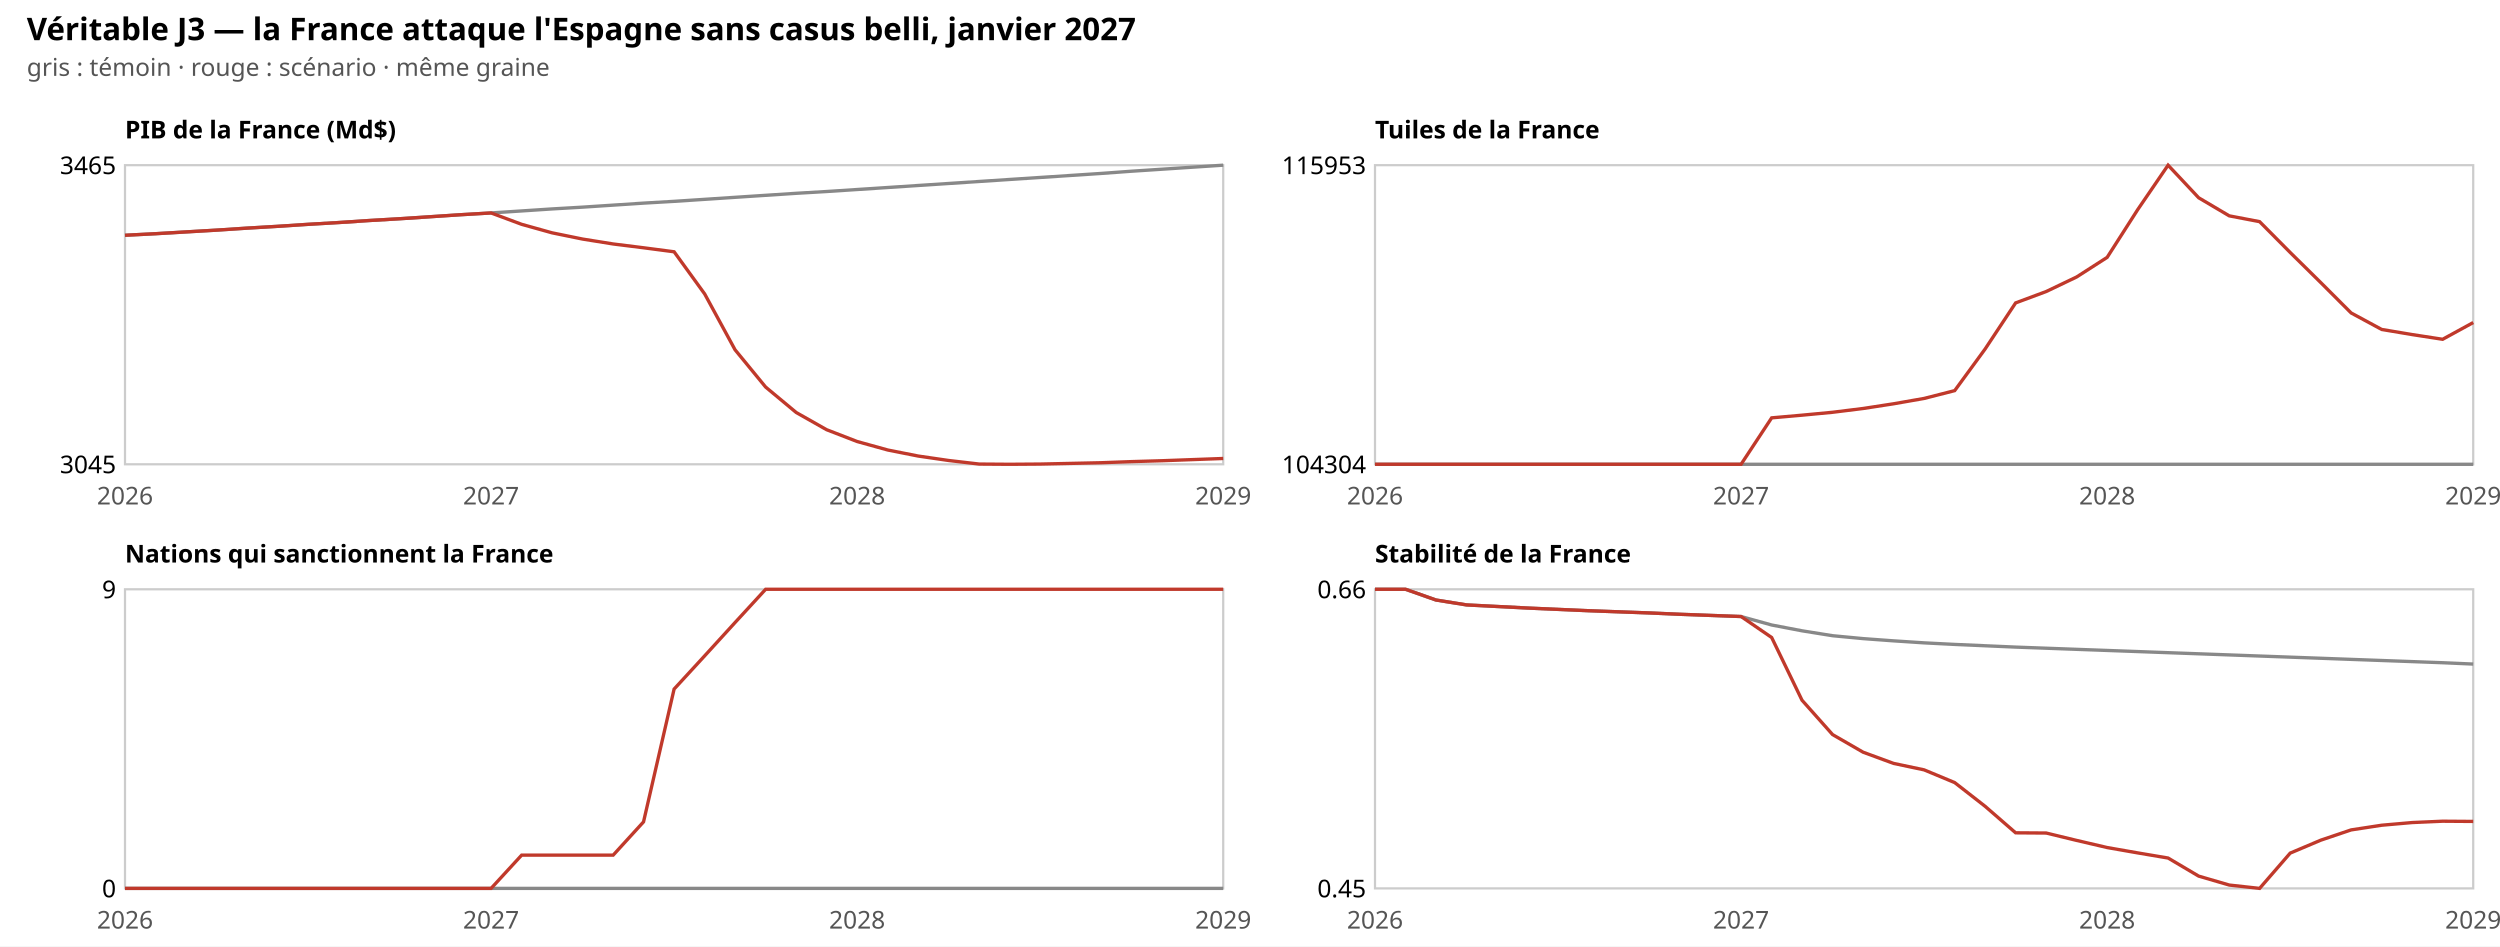
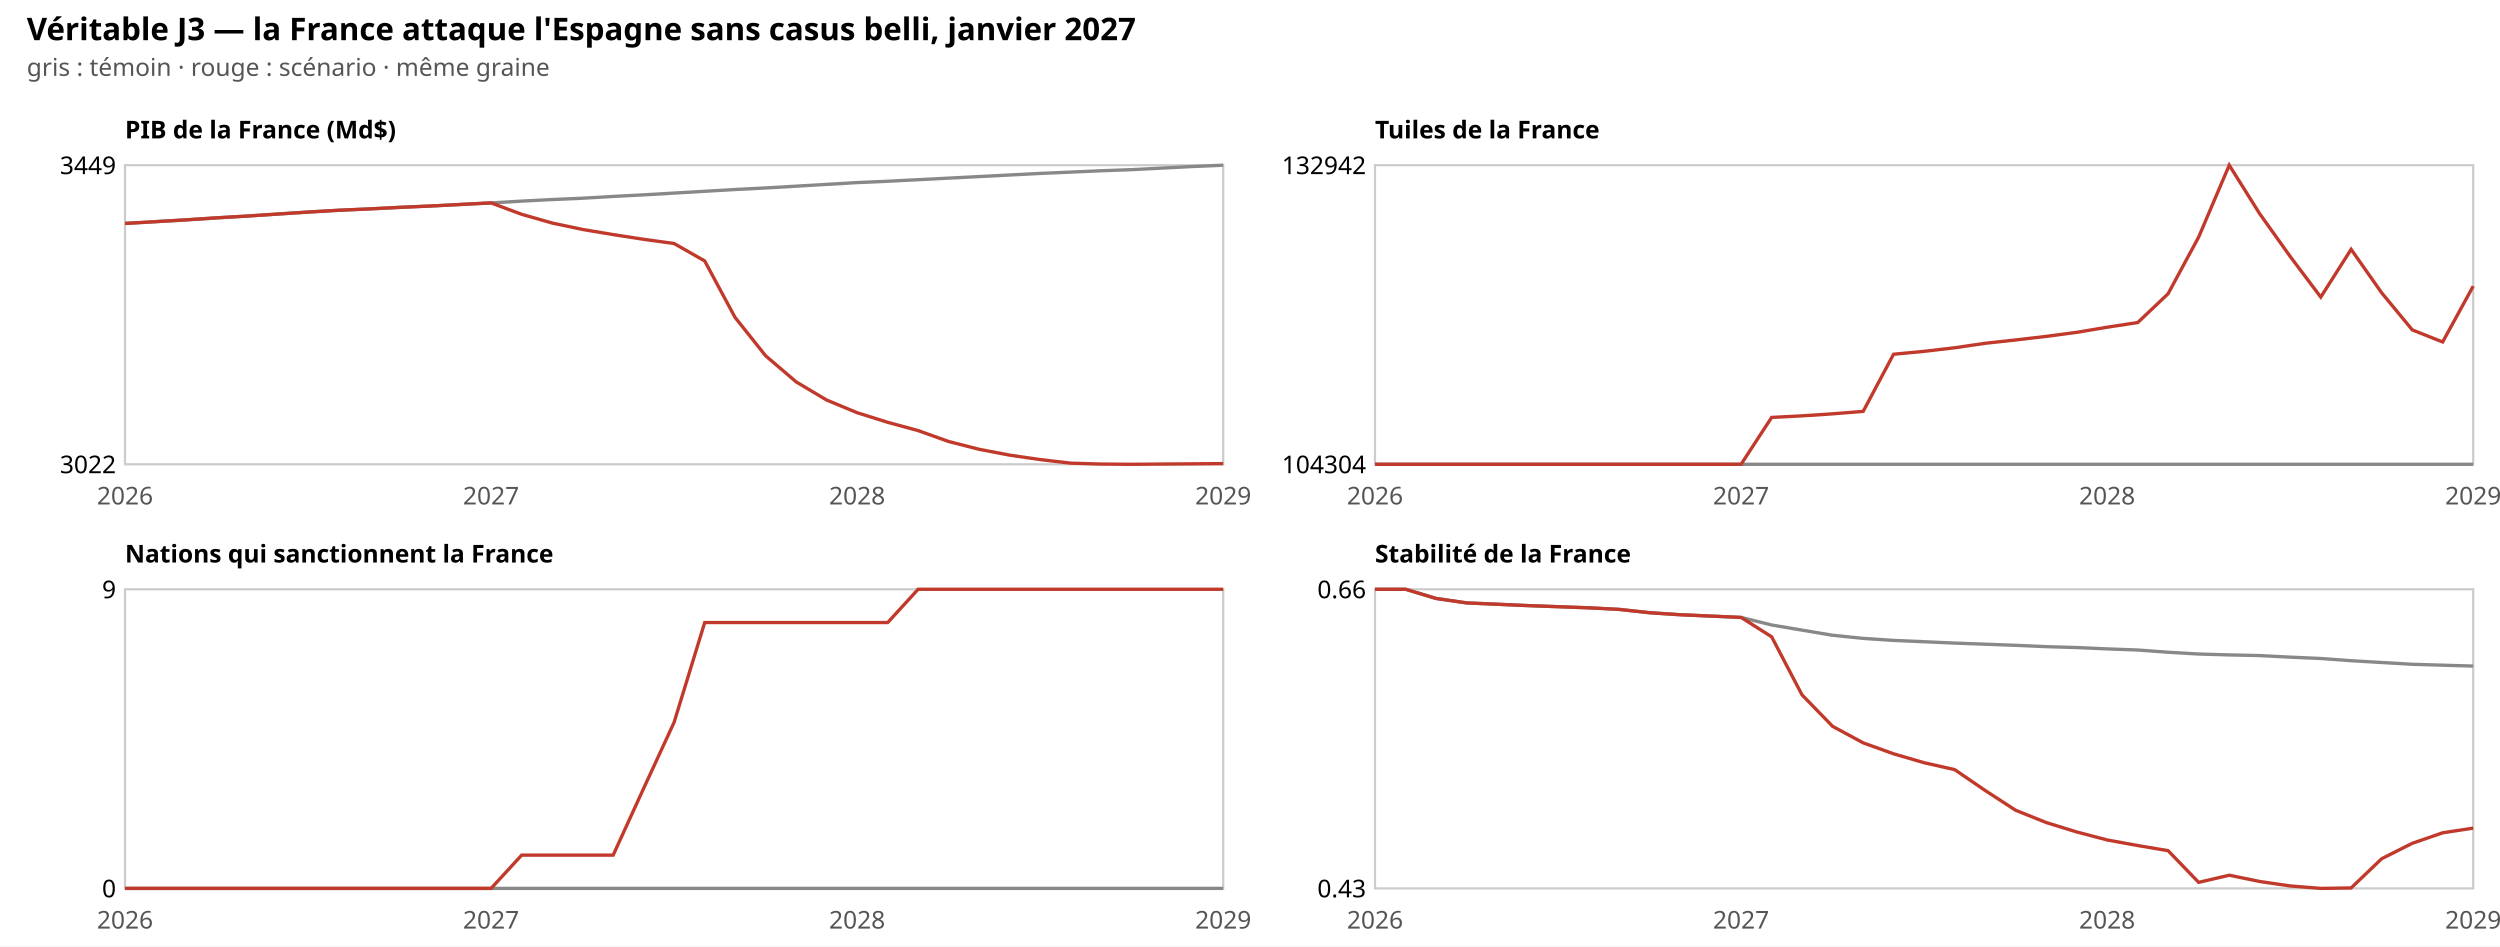
<svg xmlns="http://www.w3.org/2000/svg" width="1120" height="424" font-family="sans-serif" font-size="11">
  <rect width="100%" height="100%" fill="#ffffff" />
  <text x="12" y="18" font-size="14" font-weight="bold">Véritable J3 — la France attaque l'Espagne sans casus belli, janvier 2027</text>
  <text x="12" y="34" fill="#555">gris : témoin · rouge : scénario · même graine</text>
  <text x="56" y="62" font-weight="bold">PIB de la France (Md$)</text>
  <rect x="56" y="74" width="492" height="134" fill="none" stroke="#ccc" />
-   <text x="52" y="78" text-anchor="end">3465</text>
-   <text x="52" y="212" text-anchor="end">3045</text>
+   <text x="52" y="78" text-anchor="end">3449</text>
+   <text x="52" y="212" text-anchor="end">3022</text>
  <text x="56" y="226" text-anchor="middle" fill="#555">2026</text>
  <text x="220" y="226" text-anchor="middle" fill="#555">2027</text>
  <text x="384" y="226" text-anchor="middle" fill="#555">2028</text>
  <text x="548" y="226" text-anchor="middle" fill="#555">2029</text>
-   <path d="M56.0,105.4L69.7,104.7L83.3,103.9L97.0,103.1L110.7,102.2L124.3,101.4L138.0,100.5L151.7,99.7L165.3,98.8L179.0,98.0L192.7,97.1L206.3,96.2L220.0,95.4L233.7,94.5L247.3,93.6L261.0,92.8L274.7,91.9L288.3,91.0L302.0,90.2L315.7,89.3L329.3,88.4L343.0,87.5L356.7,86.6L370.3,85.8L384.0,84.9L397.7,84.0L411.3,83.1L425.0,82.2L438.7,81.3L452.3,80.4L466.0,79.5L479.7,78.6L493.3,77.7L507.0,76.7L520.7,75.8L534.3,74.9L548.0,74.0" fill="none" stroke="#888" stroke-width="1.5" />
-   <path d="M56.0,105.4L69.7,104.7L83.3,103.9L97.0,103.1L110.7,102.2L124.3,101.4L138.0,100.5L151.7,99.7L165.3,98.8L179.0,98.0L192.7,97.1L206.3,96.2L220.0,95.4L233.7,100.5L247.3,104.3L261.0,107.1L274.7,109.3L288.3,111.0L302.0,112.8L315.7,131.7L329.3,156.7L343.0,173.4L356.7,184.8L370.3,192.5L384.0,197.8L397.7,201.6L411.3,204.3L425.0,206.3L438.7,207.9L452.3,208.0L466.0,207.9L479.7,207.6L493.3,207.3L507.0,206.8L520.7,206.4L534.3,205.9L548.0,205.4" fill="none" stroke="#c0392b" stroke-width="1.5" />
+   <path d="M56.0,100.1L69.7,99.3L83.3,98.5L97.0,97.6L110.7,96.8L124.3,95.9L138.0,95.0L151.7,94.2L165.3,93.6L179.0,92.9L192.7,92.3L206.3,91.6L220.0,90.9L233.7,90.1L247.3,89.4L261.0,88.8L274.7,88.0L288.3,87.3L302.0,86.5L315.7,85.7L329.3,84.9L343.0,84.2L356.7,83.4L370.3,82.6L384.0,81.8L397.7,81.2L411.3,80.5L425.0,79.8L438.7,79.1L452.3,78.4L466.0,77.7L479.7,77.1L493.3,76.5L507.0,76.0L520.7,75.3L534.3,74.6L548.0,74.0" fill="none" stroke="#888" stroke-width="1.5" />
+   <path d="M56.0,100.1L69.7,99.3L83.3,98.5L97.0,97.6L110.7,96.8L124.3,95.9L138.0,95.0L151.7,94.2L165.3,93.6L179.0,92.9L192.7,92.3L206.3,91.6L220.0,90.9L233.7,96.0L247.3,99.9L261.0,102.8L274.7,105.1L288.3,107.2L302.0,109.1L315.7,116.9L329.3,142.2L343.0,159.4L356.7,171.1L370.3,179.2L384.0,184.9L397.7,189.2L411.3,192.9L425.0,197.8L438.7,201.3L452.3,203.9L466.0,205.9L479.7,207.5L493.3,207.9L507.0,208.0L520.7,207.9L534.3,207.8L548.0,207.7" fill="none" stroke="#c0392b" stroke-width="1.5" />
  <text x="616" y="62" font-weight="bold">Tuiles de la France</text>
  <rect x="616" y="74" width="492" height="134" fill="none" stroke="#ccc" />
-   <text x="612" y="78" text-anchor="end">115953</text>
+   <text x="612" y="78" text-anchor="end">132942</text>
  <text x="612" y="212" text-anchor="end">104304</text>
  <text x="616" y="226" text-anchor="middle" fill="#555">2026</text>
  <text x="780" y="226" text-anchor="middle" fill="#555">2027</text>
  <text x="944" y="226" text-anchor="middle" fill="#555">2028</text>
  <text x="1108" y="226" text-anchor="middle" fill="#555">2029</text>
  <path d="M616.0,208.0L629.7,208.0L643.3,208.0L657.0,208.0L670.7,208.0L684.3,208.0L698.0,208.0L711.7,208.0L725.3,208.0L739.0,208.0L752.7,208.0L766.3,208.0L780.0,208.0L793.7,208.0L807.3,208.0L821.0,208.0L834.7,208.0L848.3,208.0L862.0,208.0L875.7,208.0L889.3,208.0L903.0,208.0L916.7,208.0L930.3,208.0L944.0,208.0L957.7,208.0L971.3,208.0L985.0,208.0L998.7,208.0L1012.3,208.0L1026.0,208.0L1039.7,208.0L1053.3,208.0L1067.0,208.0L1080.7,208.0L1094.3,208.0L1108.0,208.0" fill="none" stroke="#888" stroke-width="1.5" />
-   <path d="M616.0,208.0L629.7,208.0L643.3,208.0L657.0,208.0L670.7,208.0L684.3,208.0L698.0,208.0L711.7,208.0L725.3,208.0L739.0,208.0L752.7,208.0L766.3,208.0L780.0,208.0L793.7,187.2L807.3,186.0L821.0,184.7L834.7,183.0L848.3,180.9L862.0,178.5L875.7,175.0L889.3,156.4L903.0,135.7L916.7,130.6L930.3,124.1L944.0,115.3L957.7,93.9L971.3,74.0L985.0,88.6L998.7,96.7L1012.3,99.3L1026.0,113.1L1039.7,126.6L1053.3,140.2L1067.0,147.6L1080.7,149.9L1094.3,152.0L1108.0,144.5" fill="none" stroke="#c0392b" stroke-width="1.5" />
+   <path d="M616.0,208.0L629.7,208.0L643.3,208.0L657.0,208.0L670.7,208.0L684.3,208.0L698.0,208.0L711.7,208.0L725.3,208.0L739.0,208.0L752.7,208.0L766.3,208.0L780.0,208.0L793.7,187.0L807.3,186.3L821.0,185.4L834.7,184.3L848.3,158.7L862.0,157.4L875.7,155.8L889.3,153.8L903.0,152.3L916.7,150.7L930.3,148.9L944.0,146.6L957.7,144.5L971.3,131.6L985.0,106.2L998.7,74.0L1012.3,95.7L1026.0,114.9L1039.7,133.1L1053.3,111.7L1067.0,131.2L1080.7,147.8L1094.3,153.2L1108.0,128.2" fill="none" stroke="#c0392b" stroke-width="1.5" />
  <text x="56" y="252" font-weight="bold">Nations qui sanctionnent la France</text>
  <rect x="56" y="264" width="492" height="134" fill="none" stroke="#ccc" />
  <text x="52" y="268" text-anchor="end">9</text>
  <text x="52" y="402" text-anchor="end">0</text>
  <text x="56" y="416" text-anchor="middle" fill="#555">2026</text>
  <text x="220" y="416" text-anchor="middle" fill="#555">2027</text>
  <text x="384" y="416" text-anchor="middle" fill="#555">2028</text>
  <text x="548" y="416" text-anchor="middle" fill="#555">2029</text>
  <path d="M56.0,398.0L69.7,398.0L83.3,398.0L97.0,398.0L110.7,398.0L124.3,398.0L138.0,398.0L151.7,398.0L165.3,398.0L179.0,398.0L192.7,398.0L206.3,398.0L220.0,398.0L233.7,398.0L247.3,398.0L261.0,398.0L274.7,398.0L288.3,398.0L302.0,398.0L315.7,398.0L329.3,398.0L343.0,398.0L356.7,398.0L370.3,398.0L384.0,398.0L397.7,398.0L411.3,398.0L425.0,398.0L438.7,398.0L452.3,398.0L466.0,398.0L479.7,398.0L493.3,398.0L507.0,398.0L520.7,398.0L534.3,398.0L548.0,398.0" fill="none" stroke="#888" stroke-width="1.5" />
-   <path d="M56.0,398.0L69.7,398.0L83.3,398.0L97.0,398.0L110.7,398.0L124.3,398.0L138.0,398.0L151.7,398.0L165.3,398.0L179.0,398.0L192.7,398.0L206.3,398.0L220.0,398.0L233.7,383.1L247.3,383.1L261.0,383.1L274.7,383.1L288.3,368.2L302.0,308.7L315.7,293.8L329.3,278.9L343.0,264.0L356.7,264.0L370.3,264.0L384.0,264.0L397.7,264.0L411.3,264.0L425.0,264.0L438.7,264.0L452.3,264.0L466.0,264.0L479.7,264.0L493.3,264.0L507.0,264.0L520.7,264.0L534.3,264.0L548.0,264.0" fill="none" stroke="#c0392b" stroke-width="1.5" />
+   <path d="M56.0,398.0L69.7,398.0L83.3,398.0L97.0,398.0L110.7,398.0L124.3,398.0L138.0,398.0L151.7,398.0L165.3,398.0L179.0,398.0L192.7,398.0L206.3,398.0L220.0,398.0L233.7,383.1L247.3,383.1L261.0,383.1L274.7,383.1L288.3,353.3L302.0,323.6L315.7,278.9L329.3,278.9L343.0,278.9L356.7,278.9L370.3,278.9L384.0,278.9L397.7,278.9L411.3,264.0L425.0,264.0L438.7,264.0L452.3,264.0L466.0,264.0L479.7,264.0L493.3,264.0L507.0,264.0L520.7,264.0L534.3,264.0L548.0,264.0" fill="none" stroke="#c0392b" stroke-width="1.5" />
  <text x="616" y="252" font-weight="bold">Stabilité de la France</text>
  <rect x="616" y="264" width="492" height="134" fill="none" stroke="#ccc" />
  <text x="612" y="268" text-anchor="end">0.66</text>
-   <text x="612" y="402" text-anchor="end">0.45</text>
+   <text x="612" y="402" text-anchor="end">0.43</text>
  <text x="616" y="416" text-anchor="middle" fill="#555">2026</text>
  <text x="780" y="416" text-anchor="middle" fill="#555">2027</text>
  <text x="944" y="416" text-anchor="middle" fill="#555">2028</text>
  <text x="1108" y="416" text-anchor="middle" fill="#555">2029</text>
-   <path d="M616.0,264.0L629.7,264.0L643.3,268.8L657.0,271.0L670.7,271.7L684.3,272.4L698.0,273.0L711.7,273.6L725.3,274.1L739.0,274.6L752.7,275.2L766.3,275.7L780.0,276.2L793.7,280.0L807.3,282.6L821.0,284.8L834.7,286.1L848.3,287.1L862.0,288.0L875.7,288.7L889.3,289.3L903.0,289.9L916.7,290.4L930.3,290.9L944.0,291.4L957.7,291.9L971.3,292.4L985.0,292.9L998.7,293.4L1012.3,293.9L1026.0,294.4L1039.7,294.9L1053.3,295.4L1067.0,295.9L1080.7,296.4L1094.3,296.9L1108.0,297.5" fill="none" stroke="#888" stroke-width="1.5" />
-   <path d="M616.0,264.0L629.7,264.0L643.3,268.8L657.0,271.0L670.7,271.7L684.3,272.4L698.0,273.0L711.7,273.6L725.3,274.1L739.0,274.6L752.7,275.2L766.3,275.7L780.0,276.2L793.7,285.6L807.3,313.7L821.0,329.1L834.7,337.0L848.3,342.0L862.0,344.9L875.7,350.6L889.3,361.2L903.0,373.1L916.7,373.2L930.3,376.5L944.0,379.7L957.7,382.1L971.3,384.4L985.0,392.5L998.7,396.5L1012.3,398.0L1026.0,382.2L1039.7,376.4L1053.3,371.8L1067.0,369.7L1080.7,368.5L1094.3,367.9L1108.0,368.0" fill="none" stroke="#c0392b" stroke-width="1.5" />
+   <path d="M616.0,264.0L629.7,264.0L643.3,268.1L657.0,270.1L670.7,270.7L684.3,271.3L698.0,271.8L711.7,272.3L725.3,273.0L739.0,274.5L752.7,275.4L766.3,276.0L780.0,276.6L793.7,280.0L807.3,282.3L821.0,284.6L834.7,286.0L848.3,286.9L862.0,287.5L875.7,288.1L889.3,288.6L903.0,289.1L916.7,289.7L930.3,290.1L944.0,290.7L957.7,291.2L971.3,292.2L985.0,293.0L998.7,293.4L1012.3,293.7L1026.0,294.4L1039.7,295.0L1053.3,296.0L1067.0,296.8L1080.7,297.6L1094.3,298.0L1108.0,298.4" fill="none" stroke="#888" stroke-width="1.5" />
+   <path d="M616.0,264.0L629.7,264.0L643.3,268.1L657.0,270.1L670.7,270.7L684.3,271.3L698.0,271.8L711.7,272.3L725.3,273.0L739.0,274.5L752.7,275.4L766.3,276.0L780.0,276.6L793.7,285.3L807.3,311.3L821.0,325.4L834.7,332.8L848.3,337.7L862.0,341.7L875.7,344.8L889.3,354.1L903.0,363.0L916.7,368.5L930.3,372.7L944.0,376.3L957.7,378.8L971.3,381.1L985.0,395.3L998.7,392.1L1012.3,394.9L1026.0,396.9L1039.7,398.0L1053.3,397.8L1067.0,384.7L1080.7,377.8L1094.3,373.1L1108.0,371.0" fill="none" stroke="#c0392b" stroke-width="1.5" />
</svg>
